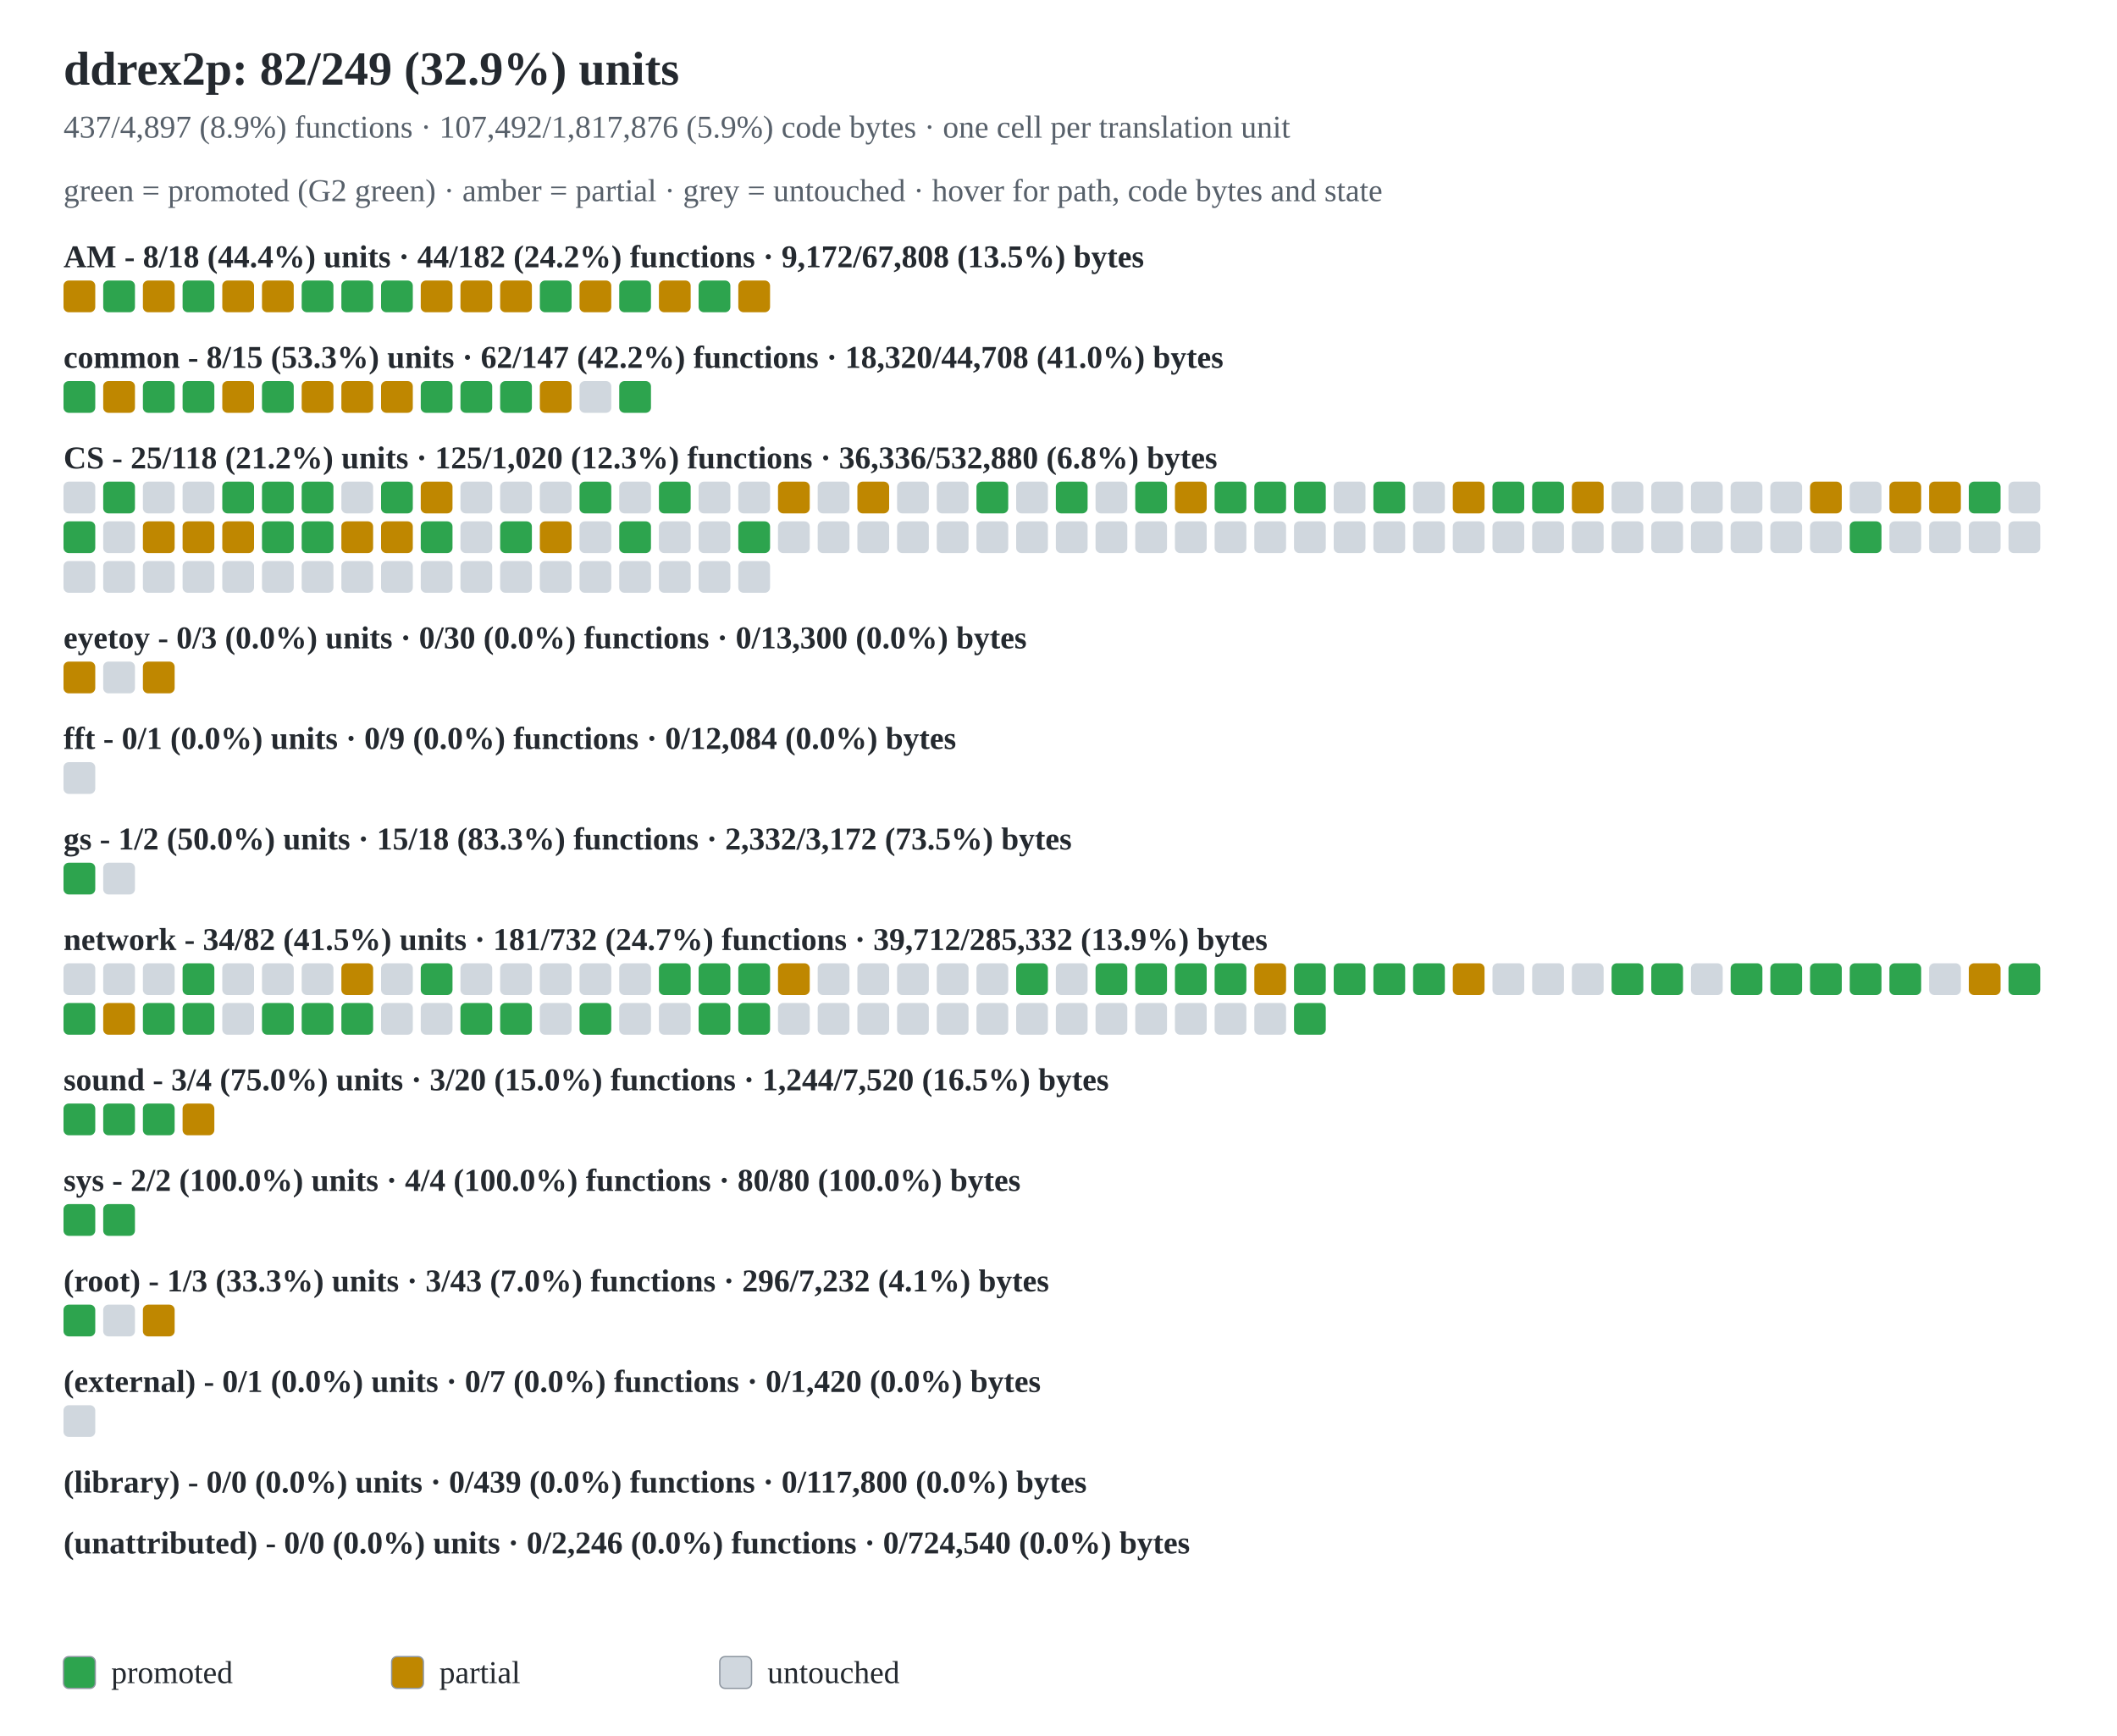
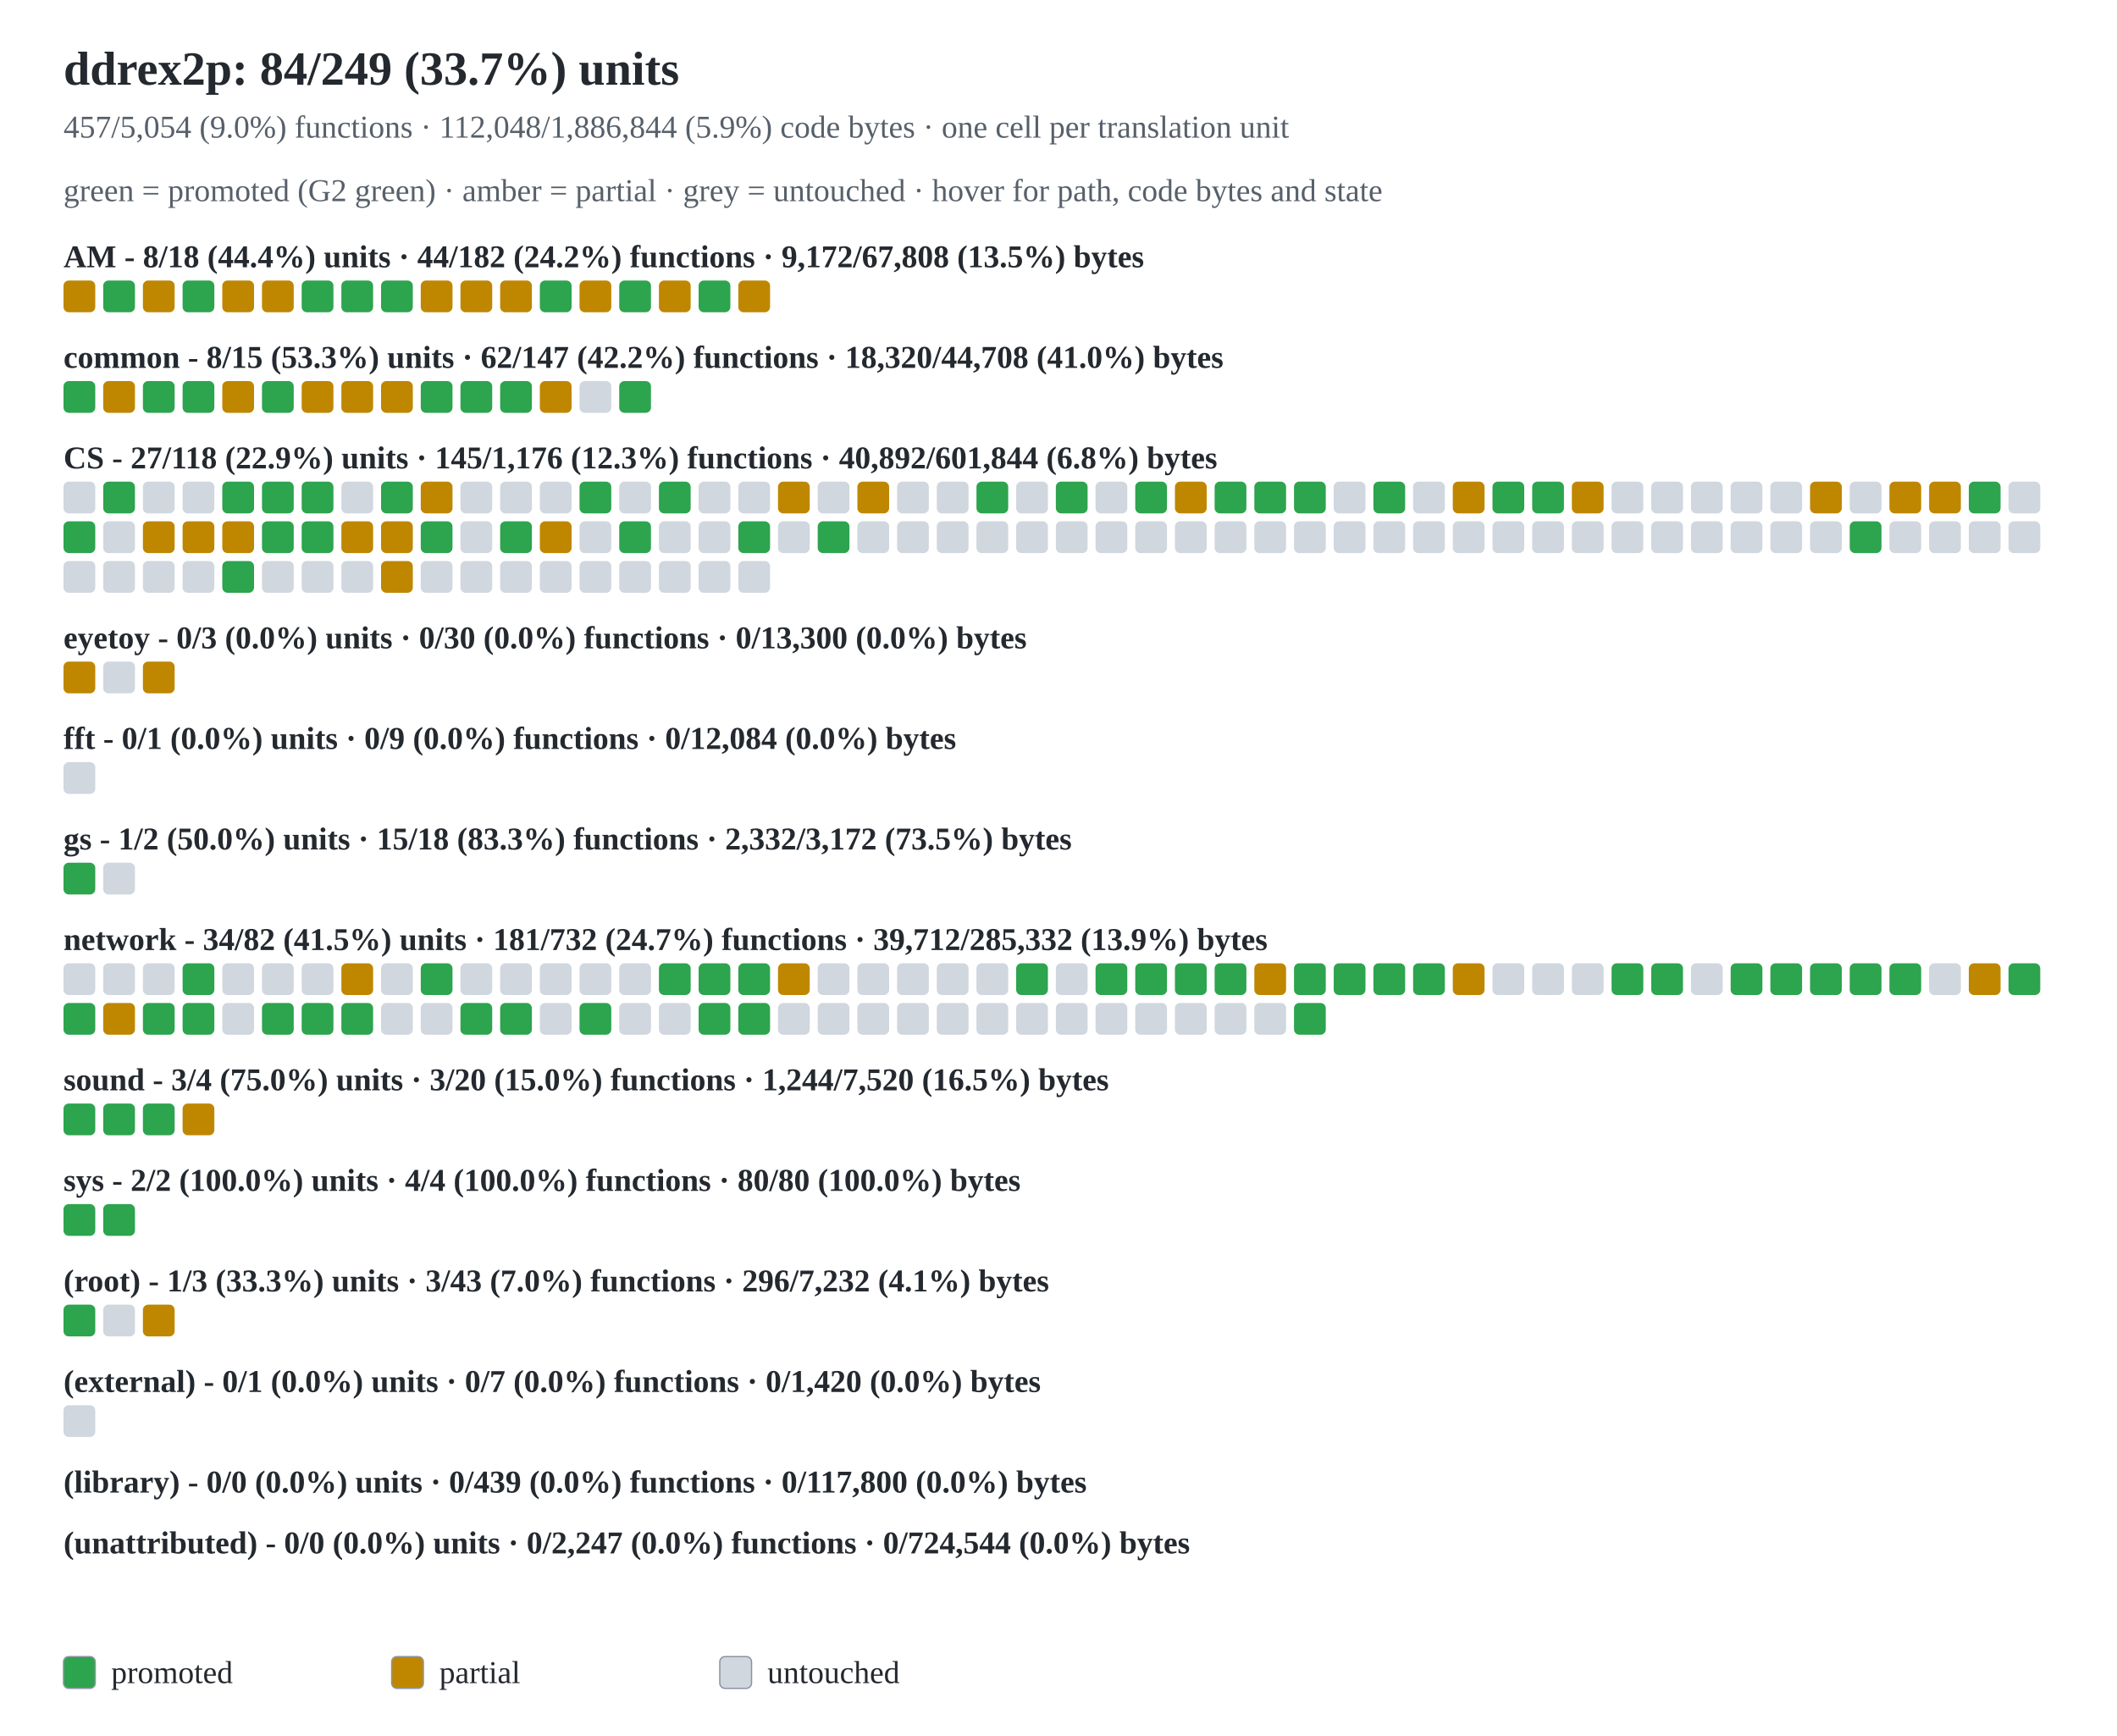
<svg xmlns="http://www.w3.org/2000/svg" width="800" height="656" viewBox="0 0 800 656" role="img" aria-label="ddrex2p translation unit heatmap">
  <rect width="800" height="656" fill="#ffffff" />
-   <text x="24" y="32" font-size="18" font-weight="600" fill="#24292f">ddrex2p: 82/249 (32.9%) units</text>
-   <text x="24" y="52" font-size="12" fill="#57606a">437/4,897 (8.9%) functions · 107,492/1,817,876 (5.9%) code bytes · one cell per translation unit</text>
+   <text x="24" y="32" font-size="18" font-weight="600" fill="#24292f">ddrex2p: 84/249 (33.7%) units</text>
+   <text x="24" y="52" font-size="12" fill="#57606a">457/5,054 (9.0%) functions · 112,048/1,886,844 (5.9%) code bytes · one cell per translation unit</text>
  <text x="24" y="76" font-size="12" fill="#57606a">green = promoted (G2 green) · amber = partial · grey = untouched · hover for path, code bytes and state</text>
  <g class="module" data-module="AM">
    <text x="24" y="101" font-size="12" font-weight="600" fill="#24292f">AM - 8/18 (44.4%) units · 44/182 (24.2%) functions · 9,172/67,808 (13.5%) bytes</text>
    <rect class="cell" data-state="partial" x="24" y="106" width="12" height="12" rx="2" fill="#bf8700" />
    <rect class="cell" data-state="promoted" x="39" y="106" width="12" height="12" rx="2" fill="#2da44e" />
    <rect class="cell" data-state="partial" x="54" y="106" width="12" height="12" rx="2" fill="#bf8700" />
    <rect class="cell" data-state="promoted" x="69" y="106" width="12" height="12" rx="2" fill="#2da44e" />
    <rect class="cell" data-state="partial" x="84" y="106" width="12" height="12" rx="2" fill="#bf8700" />
    <rect class="cell" data-state="partial" x="99" y="106" width="12" height="12" rx="2" fill="#bf8700" />
    <rect class="cell" data-state="promoted" x="114" y="106" width="12" height="12" rx="2" fill="#2da44e" />
    <rect class="cell" data-state="promoted" x="129" y="106" width="12" height="12" rx="2" fill="#2da44e" />
    <rect class="cell" data-state="promoted" x="144" y="106" width="12" height="12" rx="2" fill="#2da44e" />
    <rect class="cell" data-state="partial" x="159" y="106" width="12" height="12" rx="2" fill="#bf8700" />
    <rect class="cell" data-state="partial" x="174" y="106" width="12" height="12" rx="2" fill="#bf8700" />
    <rect class="cell" data-state="partial" x="189" y="106" width="12" height="12" rx="2" fill="#bf8700" />
    <rect class="cell" data-state="promoted" x="204" y="106" width="12" height="12" rx="2" fill="#2da44e" />
    <rect class="cell" data-state="partial" x="219" y="106" width="12" height="12" rx="2" fill="#bf8700" />
    <rect class="cell" data-state="promoted" x="234" y="106" width="12" height="12" rx="2" fill="#2da44e" />
    <rect class="cell" data-state="partial" x="249" y="106" width="12" height="12" rx="2" fill="#bf8700" />
    <rect class="cell" data-state="promoted" x="264" y="106" width="12" height="12" rx="2" fill="#2da44e" />
    <rect class="cell" data-state="partial" x="279" y="106" width="12" height="12" rx="2" fill="#bf8700" />
  </g>
  <g class="module" data-module="common">
    <text x="24" y="139" font-size="12" font-weight="600" fill="#24292f">common - 8/15 (53.3%) units · 62/147 (42.2%) functions · 18,320/44,708 (41.0%) bytes</text>
    <rect class="cell" data-state="promoted" x="24" y="144" width="12" height="12" rx="2" fill="#2da44e" />
    <rect class="cell" data-state="partial" x="39" y="144" width="12" height="12" rx="2" fill="#bf8700" />
    <rect class="cell" data-state="promoted" x="54" y="144" width="12" height="12" rx="2" fill="#2da44e" />
    <rect class="cell" data-state="promoted" x="69" y="144" width="12" height="12" rx="2" fill="#2da44e" />
    <rect class="cell" data-state="partial" x="84" y="144" width="12" height="12" rx="2" fill="#bf8700" />
    <rect class="cell" data-state="promoted" x="99" y="144" width="12" height="12" rx="2" fill="#2da44e" />
    <rect class="cell" data-state="partial" x="114" y="144" width="12" height="12" rx="2" fill="#bf8700" />
    <rect class="cell" data-state="partial" x="129" y="144" width="12" height="12" rx="2" fill="#bf8700" />
    <rect class="cell" data-state="partial" x="144" y="144" width="12" height="12" rx="2" fill="#bf8700" />
    <rect class="cell" data-state="promoted" x="159" y="144" width="12" height="12" rx="2" fill="#2da44e" />
    <rect class="cell" data-state="promoted" x="174" y="144" width="12" height="12" rx="2" fill="#2da44e" />
    <rect class="cell" data-state="promoted" x="189" y="144" width="12" height="12" rx="2" fill="#2da44e" />
    <rect class="cell" data-state="partial" x="204" y="144" width="12" height="12" rx="2" fill="#bf8700" />
    <rect class="cell" data-state="untouched" x="219" y="144" width="12" height="12" rx="2" fill="#d0d7de" />
    <rect class="cell" data-state="promoted" x="234" y="144" width="12" height="12" rx="2" fill="#2da44e" />
  </g>
  <g class="module" data-module="CS">
-     <text x="24" y="177" font-size="12" font-weight="600" fill="#24292f">CS - 25/118 (21.2%) units · 125/1,020 (12.3%) functions · 36,336/532,880 (6.8%) bytes</text>
+     <text x="24" y="177" font-size="12" font-weight="600" fill="#24292f">CS - 27/118 (22.9%) units · 145/1,176 (12.3%) functions · 40,892/601,844 (6.8%) bytes</text>
    <rect class="cell" data-state="untouched" x="24" y="182" width="12" height="12" rx="2" fill="#d0d7de" />
    <rect class="cell" data-state="promoted" x="39" y="182" width="12" height="12" rx="2" fill="#2da44e" />
    <rect class="cell" data-state="untouched" x="54" y="182" width="12" height="12" rx="2" fill="#d0d7de" />
    <rect class="cell" data-state="untouched" x="69" y="182" width="12" height="12" rx="2" fill="#d0d7de" />
    <rect class="cell" data-state="promoted" x="84" y="182" width="12" height="12" rx="2" fill="#2da44e" />
    <rect class="cell" data-state="promoted" x="99" y="182" width="12" height="12" rx="2" fill="#2da44e" />
    <rect class="cell" data-state="promoted" x="114" y="182" width="12" height="12" rx="2" fill="#2da44e" />
    <rect class="cell" data-state="untouched" x="129" y="182" width="12" height="12" rx="2" fill="#d0d7de" />
    <rect class="cell" data-state="promoted" x="144" y="182" width="12" height="12" rx="2" fill="#2da44e" />
    <rect class="cell" data-state="partial" x="159" y="182" width="12" height="12" rx="2" fill="#bf8700" />
    <rect class="cell" data-state="untouched" x="174" y="182" width="12" height="12" rx="2" fill="#d0d7de" />
    <rect class="cell" data-state="untouched" x="189" y="182" width="12" height="12" rx="2" fill="#d0d7de" />
    <rect class="cell" data-state="untouched" x="204" y="182" width="12" height="12" rx="2" fill="#d0d7de" />
    <rect class="cell" data-state="promoted" x="219" y="182" width="12" height="12" rx="2" fill="#2da44e" />
    <rect class="cell" data-state="untouched" x="234" y="182" width="12" height="12" rx="2" fill="#d0d7de" />
    <rect class="cell" data-state="promoted" x="249" y="182" width="12" height="12" rx="2" fill="#2da44e" />
    <rect class="cell" data-state="untouched" x="264" y="182" width="12" height="12" rx="2" fill="#d0d7de" />
    <rect class="cell" data-state="untouched" x="279" y="182" width="12" height="12" rx="2" fill="#d0d7de" />
    <rect class="cell" data-state="partial" x="294" y="182" width="12" height="12" rx="2" fill="#bf8700" />
    <rect class="cell" data-state="untouched" x="309" y="182" width="12" height="12" rx="2" fill="#d0d7de" />
    <rect class="cell" data-state="partial" x="324" y="182" width="12" height="12" rx="2" fill="#bf8700" />
    <rect class="cell" data-state="untouched" x="339" y="182" width="12" height="12" rx="2" fill="#d0d7de" />
    <rect class="cell" data-state="untouched" x="354" y="182" width="12" height="12" rx="2" fill="#d0d7de" />
    <rect class="cell" data-state="promoted" x="369" y="182" width="12" height="12" rx="2" fill="#2da44e" />
    <rect class="cell" data-state="untouched" x="384" y="182" width="12" height="12" rx="2" fill="#d0d7de" />
    <rect class="cell" data-state="promoted" x="399" y="182" width="12" height="12" rx="2" fill="#2da44e" />
    <rect class="cell" data-state="untouched" x="414" y="182" width="12" height="12" rx="2" fill="#d0d7de" />
    <rect class="cell" data-state="promoted" x="429" y="182" width="12" height="12" rx="2" fill="#2da44e" />
    <rect class="cell" data-state="partial" x="444" y="182" width="12" height="12" rx="2" fill="#bf8700" />
    <rect class="cell" data-state="promoted" x="459" y="182" width="12" height="12" rx="2" fill="#2da44e" />
    <rect class="cell" data-state="promoted" x="474" y="182" width="12" height="12" rx="2" fill="#2da44e" />
    <rect class="cell" data-state="promoted" x="489" y="182" width="12" height="12" rx="2" fill="#2da44e" />
    <rect class="cell" data-state="untouched" x="504" y="182" width="12" height="12" rx="2" fill="#d0d7de" />
    <rect class="cell" data-state="promoted" x="519" y="182" width="12" height="12" rx="2" fill="#2da44e" />
    <rect class="cell" data-state="untouched" x="534" y="182" width="12" height="12" rx="2" fill="#d0d7de" />
    <rect class="cell" data-state="partial" x="549" y="182" width="12" height="12" rx="2" fill="#bf8700" />
    <rect class="cell" data-state="promoted" x="564" y="182" width="12" height="12" rx="2" fill="#2da44e" />
    <rect class="cell" data-state="promoted" x="579" y="182" width="12" height="12" rx="2" fill="#2da44e" />
    <rect class="cell" data-state="partial" x="594" y="182" width="12" height="12" rx="2" fill="#bf8700" />
    <rect class="cell" data-state="untouched" x="609" y="182" width="12" height="12" rx="2" fill="#d0d7de" />
    <rect class="cell" data-state="untouched" x="624" y="182" width="12" height="12" rx="2" fill="#d0d7de" />
    <rect class="cell" data-state="untouched" x="639" y="182" width="12" height="12" rx="2" fill="#d0d7de" />
    <rect class="cell" data-state="untouched" x="654" y="182" width="12" height="12" rx="2" fill="#d0d7de" />
    <rect class="cell" data-state="untouched" x="669" y="182" width="12" height="12" rx="2" fill="#d0d7de" />
    <rect class="cell" data-state="partial" x="684" y="182" width="12" height="12" rx="2" fill="#bf8700" />
    <rect class="cell" data-state="untouched" x="699" y="182" width="12" height="12" rx="2" fill="#d0d7de" />
    <rect class="cell" data-state="partial" x="714" y="182" width="12" height="12" rx="2" fill="#bf8700" />
    <rect class="cell" data-state="partial" x="729" y="182" width="12" height="12" rx="2" fill="#bf8700" />
    <rect class="cell" data-state="promoted" x="744" y="182" width="12" height="12" rx="2" fill="#2da44e" />
    <rect class="cell" data-state="untouched" x="759" y="182" width="12" height="12" rx="2" fill="#d0d7de" />
    <rect class="cell" data-state="promoted" x="24" y="197" width="12" height="12" rx="2" fill="#2da44e" />
    <rect class="cell" data-state="untouched" x="39" y="197" width="12" height="12" rx="2" fill="#d0d7de" />
    <rect class="cell" data-state="partial" x="54" y="197" width="12" height="12" rx="2" fill="#bf8700" />
    <rect class="cell" data-state="partial" x="69" y="197" width="12" height="12" rx="2" fill="#bf8700" />
    <rect class="cell" data-state="partial" x="84" y="197" width="12" height="12" rx="2" fill="#bf8700" />
    <rect class="cell" data-state="promoted" x="99" y="197" width="12" height="12" rx="2" fill="#2da44e" />
    <rect class="cell" data-state="promoted" x="114" y="197" width="12" height="12" rx="2" fill="#2da44e" />
    <rect class="cell" data-state="partial" x="129" y="197" width="12" height="12" rx="2" fill="#bf8700" />
    <rect class="cell" data-state="partial" x="144" y="197" width="12" height="12" rx="2" fill="#bf8700" />
    <rect class="cell" data-state="promoted" x="159" y="197" width="12" height="12" rx="2" fill="#2da44e" />
    <rect class="cell" data-state="untouched" x="174" y="197" width="12" height="12" rx="2" fill="#d0d7de" />
    <rect class="cell" data-state="promoted" x="189" y="197" width="12" height="12" rx="2" fill="#2da44e" />
    <rect class="cell" data-state="partial" x="204" y="197" width="12" height="12" rx="2" fill="#bf8700" />
    <rect class="cell" data-state="untouched" x="219" y="197" width="12" height="12" rx="2" fill="#d0d7de" />
    <rect class="cell" data-state="promoted" x="234" y="197" width="12" height="12" rx="2" fill="#2da44e" />
    <rect class="cell" data-state="untouched" x="249" y="197" width="12" height="12" rx="2" fill="#d0d7de" />
    <rect class="cell" data-state="untouched" x="264" y="197" width="12" height="12" rx="2" fill="#d0d7de" />
    <rect class="cell" data-state="promoted" x="279" y="197" width="12" height="12" rx="2" fill="#2da44e" />
    <rect class="cell" data-state="untouched" x="294" y="197" width="12" height="12" rx="2" fill="#d0d7de" />
-     <rect class="cell" data-state="untouched" x="309" y="197" width="12" height="12" rx="2" fill="#d0d7de" />
+     <rect class="cell" data-state="promoted" x="309" y="197" width="12" height="12" rx="2" fill="#2da44e" />
    <rect class="cell" data-state="untouched" x="324" y="197" width="12" height="12" rx="2" fill="#d0d7de" />
    <rect class="cell" data-state="untouched" x="339" y="197" width="12" height="12" rx="2" fill="#d0d7de" />
    <rect class="cell" data-state="untouched" x="354" y="197" width="12" height="12" rx="2" fill="#d0d7de" />
    <rect class="cell" data-state="untouched" x="369" y="197" width="12" height="12" rx="2" fill="#d0d7de" />
    <rect class="cell" data-state="untouched" x="384" y="197" width="12" height="12" rx="2" fill="#d0d7de" />
    <rect class="cell" data-state="untouched" x="399" y="197" width="12" height="12" rx="2" fill="#d0d7de" />
    <rect class="cell" data-state="untouched" x="414" y="197" width="12" height="12" rx="2" fill="#d0d7de" />
    <rect class="cell" data-state="untouched" x="429" y="197" width="12" height="12" rx="2" fill="#d0d7de" />
    <rect class="cell" data-state="untouched" x="444" y="197" width="12" height="12" rx="2" fill="#d0d7de" />
    <rect class="cell" data-state="untouched" x="459" y="197" width="12" height="12" rx="2" fill="#d0d7de" />
    <rect class="cell" data-state="untouched" x="474" y="197" width="12" height="12" rx="2" fill="#d0d7de" />
    <rect class="cell" data-state="untouched" x="489" y="197" width="12" height="12" rx="2" fill="#d0d7de" />
    <rect class="cell" data-state="untouched" x="504" y="197" width="12" height="12" rx="2" fill="#d0d7de" />
    <rect class="cell" data-state="untouched" x="519" y="197" width="12" height="12" rx="2" fill="#d0d7de" />
    <rect class="cell" data-state="untouched" x="534" y="197" width="12" height="12" rx="2" fill="#d0d7de" />
    <rect class="cell" data-state="untouched" x="549" y="197" width="12" height="12" rx="2" fill="#d0d7de" />
    <rect class="cell" data-state="untouched" x="564" y="197" width="12" height="12" rx="2" fill="#d0d7de" />
    <rect class="cell" data-state="untouched" x="579" y="197" width="12" height="12" rx="2" fill="#d0d7de" />
    <rect class="cell" data-state="untouched" x="594" y="197" width="12" height="12" rx="2" fill="#d0d7de" />
    <rect class="cell" data-state="untouched" x="609" y="197" width="12" height="12" rx="2" fill="#d0d7de" />
    <rect class="cell" data-state="untouched" x="624" y="197" width="12" height="12" rx="2" fill="#d0d7de" />
    <rect class="cell" data-state="untouched" x="639" y="197" width="12" height="12" rx="2" fill="#d0d7de" />
    <rect class="cell" data-state="untouched" x="654" y="197" width="12" height="12" rx="2" fill="#d0d7de" />
    <rect class="cell" data-state="untouched" x="669" y="197" width="12" height="12" rx="2" fill="#d0d7de" />
    <rect class="cell" data-state="untouched" x="684" y="197" width="12" height="12" rx="2" fill="#d0d7de" />
    <rect class="cell" data-state="promoted" x="699" y="197" width="12" height="12" rx="2" fill="#2da44e" />
    <rect class="cell" data-state="untouched" x="714" y="197" width="12" height="12" rx="2" fill="#d0d7de" />
    <rect class="cell" data-state="untouched" x="729" y="197" width="12" height="12" rx="2" fill="#d0d7de" />
    <rect class="cell" data-state="untouched" x="744" y="197" width="12" height="12" rx="2" fill="#d0d7de" />
    <rect class="cell" data-state="untouched" x="759" y="197" width="12" height="12" rx="2" fill="#d0d7de" />
    <rect class="cell" data-state="untouched" x="24" y="212" width="12" height="12" rx="2" fill="#d0d7de" />
    <rect class="cell" data-state="untouched" x="39" y="212" width="12" height="12" rx="2" fill="#d0d7de" />
    <rect class="cell" data-state="untouched" x="54" y="212" width="12" height="12" rx="2" fill="#d0d7de" />
    <rect class="cell" data-state="untouched" x="69" y="212" width="12" height="12" rx="2" fill="#d0d7de" />
-     <rect class="cell" data-state="untouched" x="84" y="212" width="12" height="12" rx="2" fill="#d0d7de" />
+     <rect class="cell" data-state="promoted" x="84" y="212" width="12" height="12" rx="2" fill="#2da44e" />
    <rect class="cell" data-state="untouched" x="99" y="212" width="12" height="12" rx="2" fill="#d0d7de" />
    <rect class="cell" data-state="untouched" x="114" y="212" width="12" height="12" rx="2" fill="#d0d7de" />
    <rect class="cell" data-state="untouched" x="129" y="212" width="12" height="12" rx="2" fill="#d0d7de" />
-     <rect class="cell" data-state="untouched" x="144" y="212" width="12" height="12" rx="2" fill="#d0d7de" />
+     <rect class="cell" data-state="partial" x="144" y="212" width="12" height="12" rx="2" fill="#bf8700" />
    <rect class="cell" data-state="untouched" x="159" y="212" width="12" height="12" rx="2" fill="#d0d7de" />
    <rect class="cell" data-state="untouched" x="174" y="212" width="12" height="12" rx="2" fill="#d0d7de" />
    <rect class="cell" data-state="untouched" x="189" y="212" width="12" height="12" rx="2" fill="#d0d7de" />
    <rect class="cell" data-state="untouched" x="204" y="212" width="12" height="12" rx="2" fill="#d0d7de" />
    <rect class="cell" data-state="untouched" x="219" y="212" width="12" height="12" rx="2" fill="#d0d7de" />
    <rect class="cell" data-state="untouched" x="234" y="212" width="12" height="12" rx="2" fill="#d0d7de" />
    <rect class="cell" data-state="untouched" x="249" y="212" width="12" height="12" rx="2" fill="#d0d7de" />
    <rect class="cell" data-state="untouched" x="264" y="212" width="12" height="12" rx="2" fill="#d0d7de" />
    <rect class="cell" data-state="untouched" x="279" y="212" width="12" height="12" rx="2" fill="#d0d7de" />
  </g>
  <g class="module" data-module="eyetoy">
    <text x="24" y="245" font-size="12" font-weight="600" fill="#24292f">eyetoy - 0/3 (0.0%) units · 0/30 (0.0%) functions · 0/13,300 (0.0%) bytes</text>
    <rect class="cell" data-state="partial" x="24" y="250" width="12" height="12" rx="2" fill="#bf8700" />
    <rect class="cell" data-state="untouched" x="39" y="250" width="12" height="12" rx="2" fill="#d0d7de" />
    <rect class="cell" data-state="partial" x="54" y="250" width="12" height="12" rx="2" fill="#bf8700" />
  </g>
  <g class="module" data-module="fft">
    <text x="24" y="283" font-size="12" font-weight="600" fill="#24292f">fft - 0/1 (0.0%) units · 0/9 (0.0%) functions · 0/12,084 (0.0%) bytes</text>
    <rect class="cell" data-state="untouched" x="24" y="288" width="12" height="12" rx="2" fill="#d0d7de" />
  </g>
  <g class="module" data-module="gs">
    <text x="24" y="321" font-size="12" font-weight="600" fill="#24292f">gs - 1/2 (50.0%) units · 15/18 (83.3%) functions · 2,332/3,172 (73.5%) bytes</text>
    <rect class="cell" data-state="promoted" x="24" y="326" width="12" height="12" rx="2" fill="#2da44e" />
    <rect class="cell" data-state="untouched" x="39" y="326" width="12" height="12" rx="2" fill="#d0d7de" />
  </g>
  <g class="module" data-module="network">
    <text x="24" y="359" font-size="12" font-weight="600" fill="#24292f">network - 34/82 (41.5%) units · 181/732 (24.7%) functions · 39,712/285,332 (13.9%) bytes</text>
    <rect class="cell" data-state="untouched" x="24" y="364" width="12" height="12" rx="2" fill="#d0d7de" />
    <rect class="cell" data-state="untouched" x="39" y="364" width="12" height="12" rx="2" fill="#d0d7de" />
    <rect class="cell" data-state="untouched" x="54" y="364" width="12" height="12" rx="2" fill="#d0d7de" />
    <rect class="cell" data-state="promoted" x="69" y="364" width="12" height="12" rx="2" fill="#2da44e" />
    <rect class="cell" data-state="untouched" x="84" y="364" width="12" height="12" rx="2" fill="#d0d7de" />
    <rect class="cell" data-state="untouched" x="99" y="364" width="12" height="12" rx="2" fill="#d0d7de" />
    <rect class="cell" data-state="untouched" x="114" y="364" width="12" height="12" rx="2" fill="#d0d7de" />
    <rect class="cell" data-state="partial" x="129" y="364" width="12" height="12" rx="2" fill="#bf8700" />
    <rect class="cell" data-state="untouched" x="144" y="364" width="12" height="12" rx="2" fill="#d0d7de" />
    <rect class="cell" data-state="promoted" x="159" y="364" width="12" height="12" rx="2" fill="#2da44e" />
    <rect class="cell" data-state="untouched" x="174" y="364" width="12" height="12" rx="2" fill="#d0d7de" />
    <rect class="cell" data-state="untouched" x="189" y="364" width="12" height="12" rx="2" fill="#d0d7de" />
    <rect class="cell" data-state="untouched" x="204" y="364" width="12" height="12" rx="2" fill="#d0d7de" />
    <rect class="cell" data-state="untouched" x="219" y="364" width="12" height="12" rx="2" fill="#d0d7de" />
    <rect class="cell" data-state="untouched" x="234" y="364" width="12" height="12" rx="2" fill="#d0d7de" />
    <rect class="cell" data-state="promoted" x="249" y="364" width="12" height="12" rx="2" fill="#2da44e" />
    <rect class="cell" data-state="promoted" x="264" y="364" width="12" height="12" rx="2" fill="#2da44e" />
    <rect class="cell" data-state="promoted" x="279" y="364" width="12" height="12" rx="2" fill="#2da44e" />
    <rect class="cell" data-state="partial" x="294" y="364" width="12" height="12" rx="2" fill="#bf8700" />
    <rect class="cell" data-state="untouched" x="309" y="364" width="12" height="12" rx="2" fill="#d0d7de" />
    <rect class="cell" data-state="untouched" x="324" y="364" width="12" height="12" rx="2" fill="#d0d7de" />
    <rect class="cell" data-state="untouched" x="339" y="364" width="12" height="12" rx="2" fill="#d0d7de" />
    <rect class="cell" data-state="untouched" x="354" y="364" width="12" height="12" rx="2" fill="#d0d7de" />
    <rect class="cell" data-state="untouched" x="369" y="364" width="12" height="12" rx="2" fill="#d0d7de" />
    <rect class="cell" data-state="promoted" x="384" y="364" width="12" height="12" rx="2" fill="#2da44e" />
    <rect class="cell" data-state="untouched" x="399" y="364" width="12" height="12" rx="2" fill="#d0d7de" />
    <rect class="cell" data-state="promoted" x="414" y="364" width="12" height="12" rx="2" fill="#2da44e" />
    <rect class="cell" data-state="promoted" x="429" y="364" width="12" height="12" rx="2" fill="#2da44e" />
    <rect class="cell" data-state="promoted" x="444" y="364" width="12" height="12" rx="2" fill="#2da44e" />
    <rect class="cell" data-state="promoted" x="459" y="364" width="12" height="12" rx="2" fill="#2da44e" />
    <rect class="cell" data-state="partial" x="474" y="364" width="12" height="12" rx="2" fill="#bf8700" />
    <rect class="cell" data-state="promoted" x="489" y="364" width="12" height="12" rx="2" fill="#2da44e" />
    <rect class="cell" data-state="promoted" x="504" y="364" width="12" height="12" rx="2" fill="#2da44e" />
    <rect class="cell" data-state="promoted" x="519" y="364" width="12" height="12" rx="2" fill="#2da44e" />
    <rect class="cell" data-state="promoted" x="534" y="364" width="12" height="12" rx="2" fill="#2da44e" />
    <rect class="cell" data-state="partial" x="549" y="364" width="12" height="12" rx="2" fill="#bf8700" />
    <rect class="cell" data-state="untouched" x="564" y="364" width="12" height="12" rx="2" fill="#d0d7de" />
    <rect class="cell" data-state="untouched" x="579" y="364" width="12" height="12" rx="2" fill="#d0d7de" />
    <rect class="cell" data-state="untouched" x="594" y="364" width="12" height="12" rx="2" fill="#d0d7de" />
    <rect class="cell" data-state="promoted" x="609" y="364" width="12" height="12" rx="2" fill="#2da44e" />
    <rect class="cell" data-state="promoted" x="624" y="364" width="12" height="12" rx="2" fill="#2da44e" />
    <rect class="cell" data-state="untouched" x="639" y="364" width="12" height="12" rx="2" fill="#d0d7de" />
    <rect class="cell" data-state="promoted" x="654" y="364" width="12" height="12" rx="2" fill="#2da44e" />
    <rect class="cell" data-state="promoted" x="669" y="364" width="12" height="12" rx="2" fill="#2da44e" />
    <rect class="cell" data-state="promoted" x="684" y="364" width="12" height="12" rx="2" fill="#2da44e" />
    <rect class="cell" data-state="promoted" x="699" y="364" width="12" height="12" rx="2" fill="#2da44e" />
    <rect class="cell" data-state="promoted" x="714" y="364" width="12" height="12" rx="2" fill="#2da44e" />
    <rect class="cell" data-state="untouched" x="729" y="364" width="12" height="12" rx="2" fill="#d0d7de" />
    <rect class="cell" data-state="partial" x="744" y="364" width="12" height="12" rx="2" fill="#bf8700" />
    <rect class="cell" data-state="promoted" x="759" y="364" width="12" height="12" rx="2" fill="#2da44e" />
    <rect class="cell" data-state="promoted" x="24" y="379" width="12" height="12" rx="2" fill="#2da44e" />
    <rect class="cell" data-state="partial" x="39" y="379" width="12" height="12" rx="2" fill="#bf8700" />
    <rect class="cell" data-state="promoted" x="54" y="379" width="12" height="12" rx="2" fill="#2da44e" />
    <rect class="cell" data-state="promoted" x="69" y="379" width="12" height="12" rx="2" fill="#2da44e" />
    <rect class="cell" data-state="untouched" x="84" y="379" width="12" height="12" rx="2" fill="#d0d7de" />
    <rect class="cell" data-state="promoted" x="99" y="379" width="12" height="12" rx="2" fill="#2da44e" />
    <rect class="cell" data-state="promoted" x="114" y="379" width="12" height="12" rx="2" fill="#2da44e" />
    <rect class="cell" data-state="promoted" x="129" y="379" width="12" height="12" rx="2" fill="#2da44e" />
    <rect class="cell" data-state="untouched" x="144" y="379" width="12" height="12" rx="2" fill="#d0d7de" />
    <rect class="cell" data-state="untouched" x="159" y="379" width="12" height="12" rx="2" fill="#d0d7de" />
    <rect class="cell" data-state="promoted" x="174" y="379" width="12" height="12" rx="2" fill="#2da44e" />
    <rect class="cell" data-state="promoted" x="189" y="379" width="12" height="12" rx="2" fill="#2da44e" />
    <rect class="cell" data-state="untouched" x="204" y="379" width="12" height="12" rx="2" fill="#d0d7de" />
    <rect class="cell" data-state="promoted" x="219" y="379" width="12" height="12" rx="2" fill="#2da44e" />
    <rect class="cell" data-state="untouched" x="234" y="379" width="12" height="12" rx="2" fill="#d0d7de" />
    <rect class="cell" data-state="untouched" x="249" y="379" width="12" height="12" rx="2" fill="#d0d7de" />
    <rect class="cell" data-state="promoted" x="264" y="379" width="12" height="12" rx="2" fill="#2da44e" />
    <rect class="cell" data-state="promoted" x="279" y="379" width="12" height="12" rx="2" fill="#2da44e" />
    <rect class="cell" data-state="untouched" x="294" y="379" width="12" height="12" rx="2" fill="#d0d7de" />
    <rect class="cell" data-state="untouched" x="309" y="379" width="12" height="12" rx="2" fill="#d0d7de" />
    <rect class="cell" data-state="untouched" x="324" y="379" width="12" height="12" rx="2" fill="#d0d7de" />
    <rect class="cell" data-state="untouched" x="339" y="379" width="12" height="12" rx="2" fill="#d0d7de" />
    <rect class="cell" data-state="untouched" x="354" y="379" width="12" height="12" rx="2" fill="#d0d7de" />
    <rect class="cell" data-state="untouched" x="369" y="379" width="12" height="12" rx="2" fill="#d0d7de" />
    <rect class="cell" data-state="untouched" x="384" y="379" width="12" height="12" rx="2" fill="#d0d7de" />
    <rect class="cell" data-state="untouched" x="399" y="379" width="12" height="12" rx="2" fill="#d0d7de" />
    <rect class="cell" data-state="untouched" x="414" y="379" width="12" height="12" rx="2" fill="#d0d7de" />
    <rect class="cell" data-state="untouched" x="429" y="379" width="12" height="12" rx="2" fill="#d0d7de" />
    <rect class="cell" data-state="untouched" x="444" y="379" width="12" height="12" rx="2" fill="#d0d7de" />
    <rect class="cell" data-state="untouched" x="459" y="379" width="12" height="12" rx="2" fill="#d0d7de" />
    <rect class="cell" data-state="untouched" x="474" y="379" width="12" height="12" rx="2" fill="#d0d7de" />
    <rect class="cell" data-state="promoted" x="489" y="379" width="12" height="12" rx="2" fill="#2da44e" />
  </g>
  <g class="module" data-module="sound">
    <text x="24" y="412" font-size="12" font-weight="600" fill="#24292f">sound - 3/4 (75.0%) units · 3/20 (15.0%) functions · 1,244/7,520 (16.5%) bytes</text>
    <rect class="cell" data-state="promoted" x="24" y="417" width="12" height="12" rx="2" fill="#2da44e" />
    <rect class="cell" data-state="promoted" x="39" y="417" width="12" height="12" rx="2" fill="#2da44e" />
    <rect class="cell" data-state="promoted" x="54" y="417" width="12" height="12" rx="2" fill="#2da44e" />
    <rect class="cell" data-state="partial" x="69" y="417" width="12" height="12" rx="2" fill="#bf8700" />
  </g>
  <g class="module" data-module="sys">
    <text x="24" y="450" font-size="12" font-weight="600" fill="#24292f">sys - 2/2 (100.0%) units · 4/4 (100.0%) functions · 80/80 (100.0%) bytes</text>
    <rect class="cell" data-state="promoted" x="24" y="455" width="12" height="12" rx="2" fill="#2da44e" />
    <rect class="cell" data-state="promoted" x="39" y="455" width="12" height="12" rx="2" fill="#2da44e" />
  </g>
  <g class="module" data-module="(root)">
    <text x="24" y="488" font-size="12" font-weight="600" fill="#24292f">(root) - 1/3 (33.3%) units · 3/43 (7.0%) functions · 296/7,232 (4.1%) bytes</text>
    <rect class="cell" data-state="promoted" x="24" y="493" width="12" height="12" rx="2" fill="#2da44e" />
    <rect class="cell" data-state="untouched" x="39" y="493" width="12" height="12" rx="2" fill="#d0d7de" />
    <rect class="cell" data-state="partial" x="54" y="493" width="12" height="12" rx="2" fill="#bf8700" />
  </g>
  <g class="module" data-module="(external)">
    <text x="24" y="526" font-size="12" font-weight="600" fill="#24292f">(external) - 0/1 (0.0%) units · 0/7 (0.0%) functions · 0/1,420 (0.0%) bytes</text>
    <rect class="cell" data-state="untouched" x="24" y="531" width="12" height="12" rx="2" fill="#d0d7de" />
  </g>
  <g class="module" data-module="(library)">
    <text x="24" y="564" font-size="12" font-weight="600" fill="#24292f">(library) - 0/0 (0.0%) units · 0/439 (0.0%) functions · 0/117,800 (0.0%) bytes</text>
  </g>
  <g class="module" data-module="(unattributed)">
-     <text x="24" y="587" font-size="12" font-weight="600" fill="#24292f">(unattributed) - 0/0 (0.0%) units · 0/2,246 (0.0%) functions · 0/724,540 (0.0%) bytes</text>
+     <text x="24" y="587" font-size="12" font-weight="600" fill="#24292f">(unattributed) - 0/0 (0.0%) units · 0/2,247 (0.0%) functions · 0/724,544 (0.0%) bytes</text>
  </g>
  <g transform="translate(0 626)" class="legend">
    <rect x="24" y="0" width="12" height="12" rx="2" fill="#2da44e" stroke="#8c959f" stroke-width="0.5" />
    <text x="42" y="10" font-size="12" fill="#24292f">promoted</text>
    <rect x="148" y="0" width="12" height="12" rx="2" fill="#bf8700" stroke="#8c959f" stroke-width="0.5" />
    <text x="166" y="10" font-size="12" fill="#24292f">partial</text>
    <rect x="272" y="0" width="12" height="12" rx="2" fill="#d0d7de" stroke="#8c959f" stroke-width="0.5" />
    <text x="290" y="10" font-size="12" fill="#24292f">untouched</text>
  </g>
</svg>
